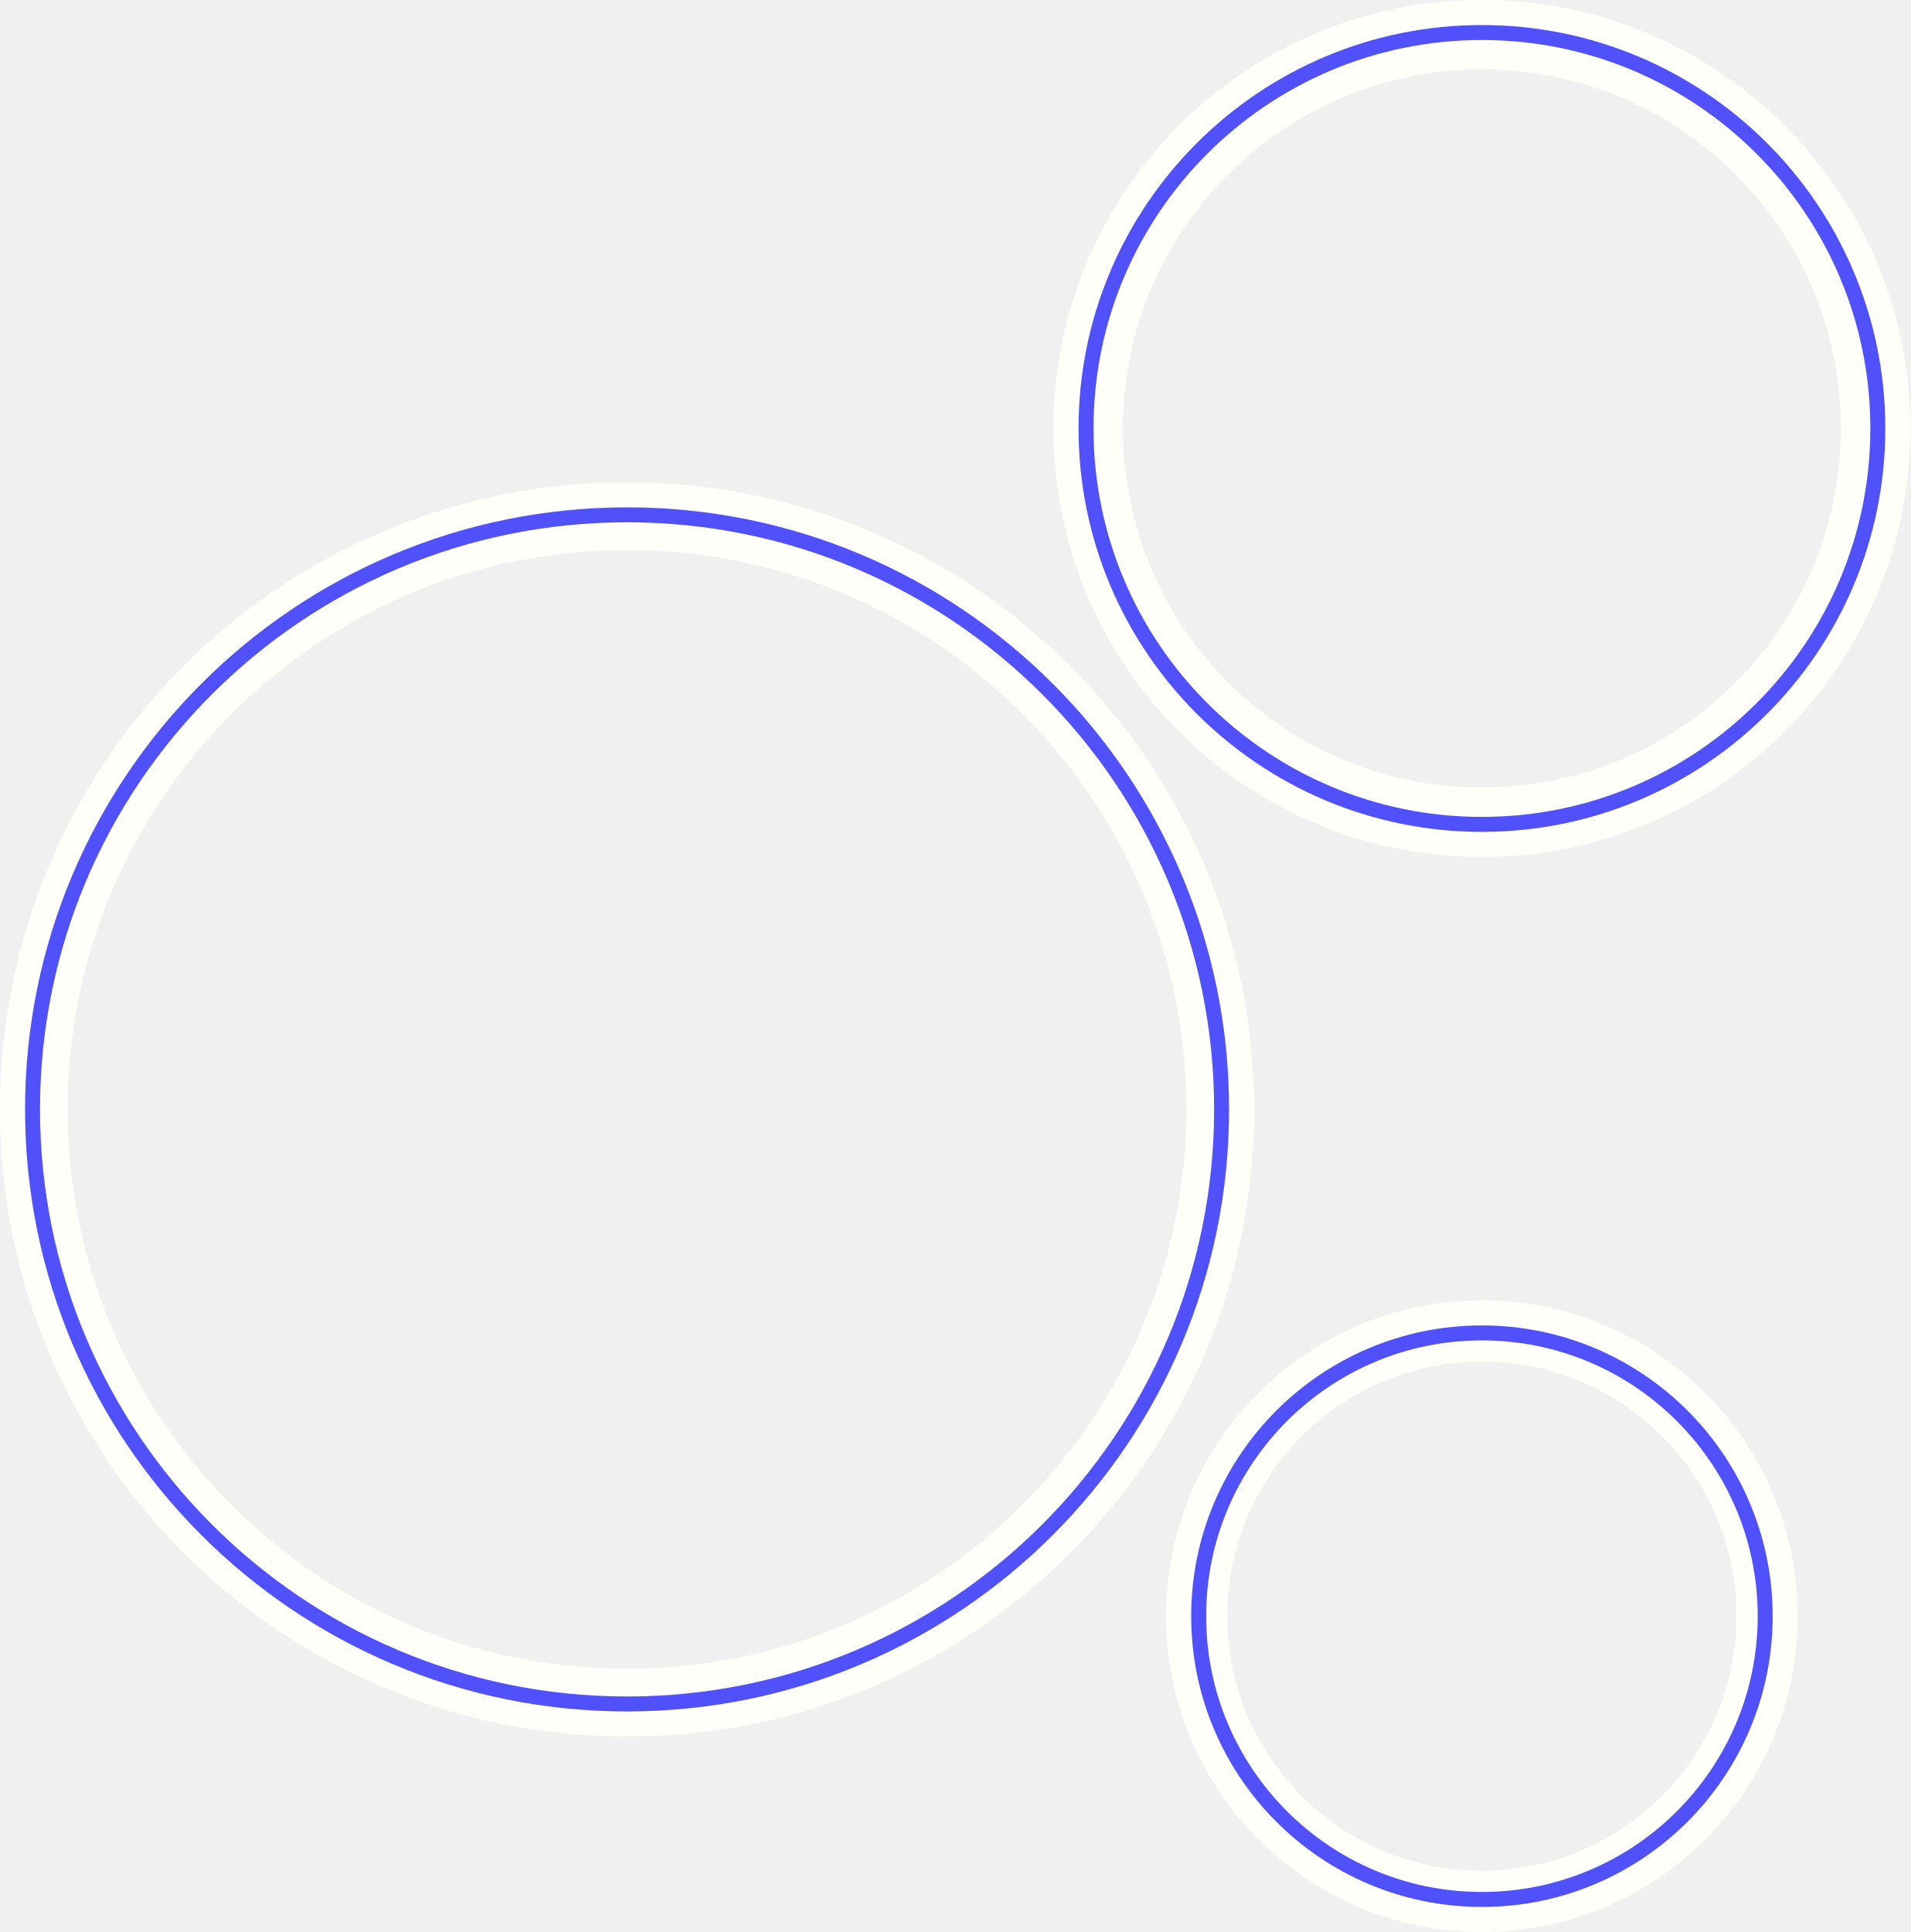
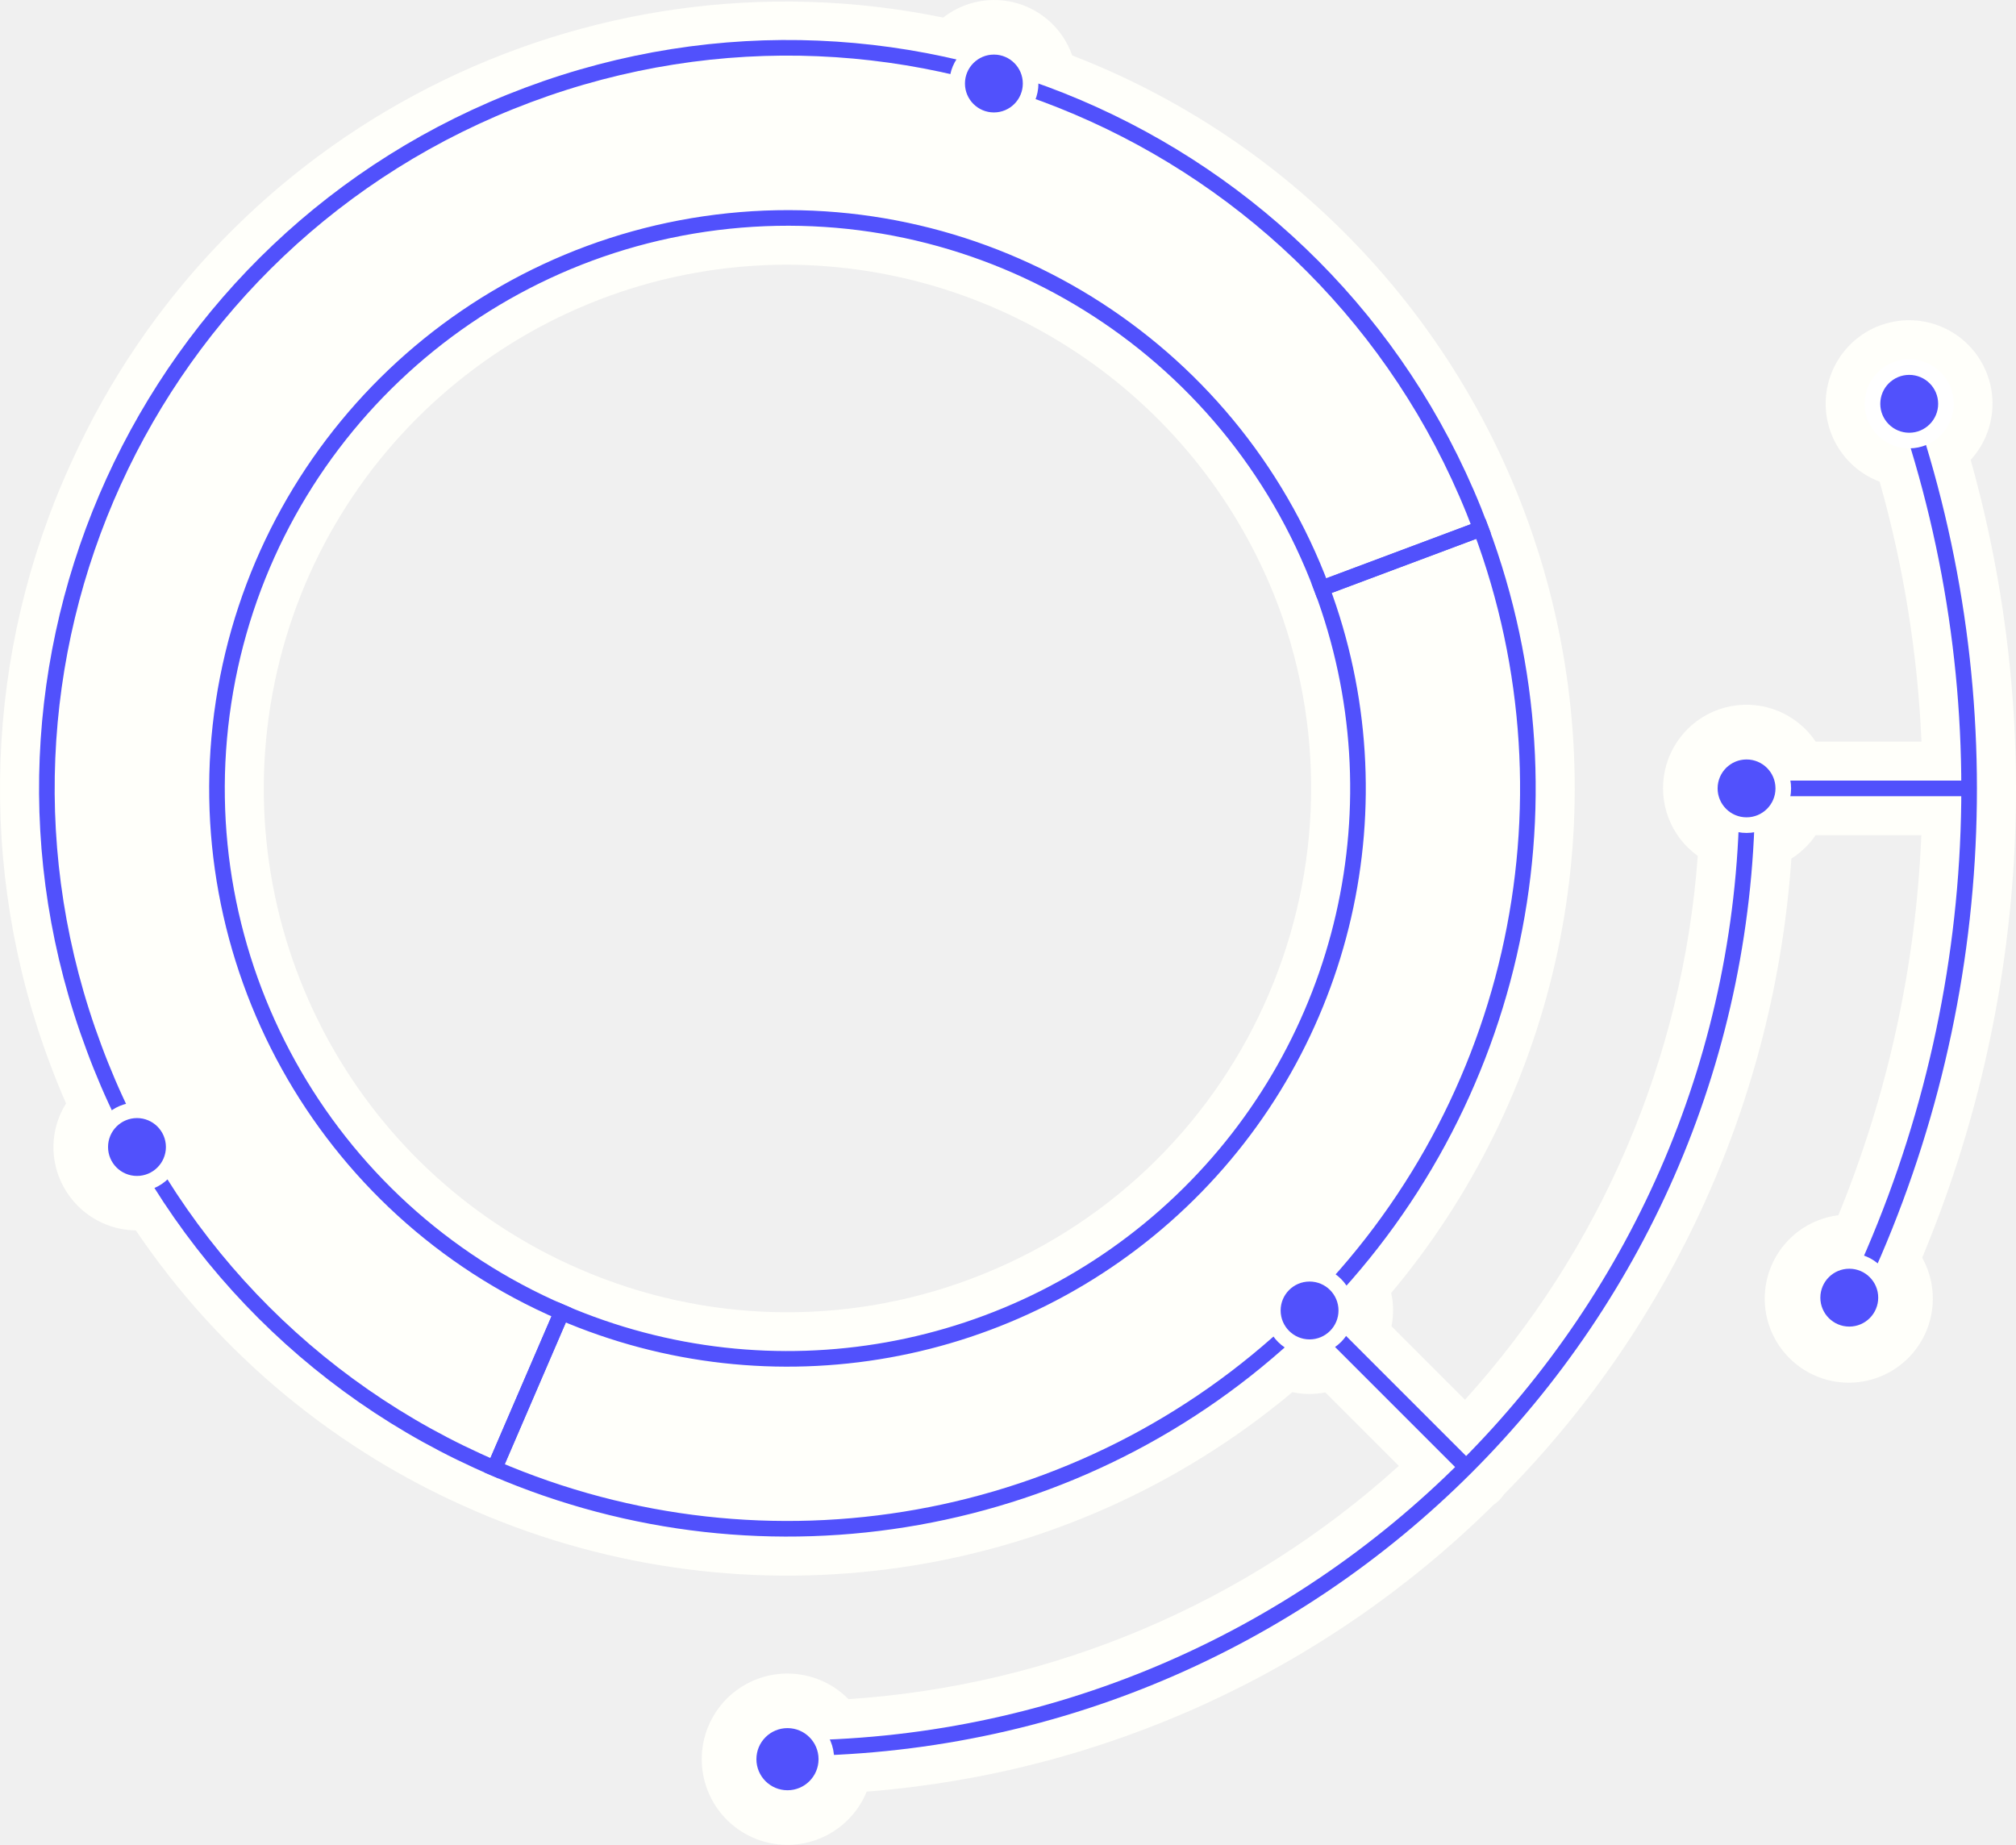
- <svg xmlns="http://www.w3.org/2000/svg" id="Layer_1" data-name="Layer 1" viewBox="0 0 127.616 129.053">
-   <g id="nebbia">
+ <svg xmlns="http://www.w3.org/2000/svg" id="Layer_1" data-name="Layer 1" viewBox="0 0 129.122 118.163">
+   <g id="luoghi">
    <g>
      <g>
-         <path d="M98.995.001a28.62,28.62,0,1,0,28.621,28.62A28.652,28.652,0,0,0,98.995.001m0,52.604a23.985,23.985,0,1,1,23.984-23.984,23.984,23.984,0,0,1-23.984,23.984" fill="#fffffa" />
-         <path d="M41.89,32.215a41.89,41.89,0,1,0,41.888,41.89,41.938,41.938,0,0,0-41.888-41.89m0,79.259a37.369,37.369,0,1,1,37.368-37.369,37.413,37.413,0,0,1-37.368,37.369" fill="#fffffa" />
-         <circle cx="41.889" cy="74.105" r="39.716" fill="none" stroke="#5151fc" stroke-miterlimit="10" />
-         <path d="M98.995,86.861a21.096,21.096,0,1,0,21.096,21.096,21.12,21.12,0,0,0-21.096-21.096m0,38.104a17.009,17.009,0,1,1,17.009-17.008,17.028,17.028,0,0,1-17.009,17.008" fill="#fffffa" />
-         <circle cx="98.996" cy="107.957" r="18.922" fill="none" stroke="#5151fc" stroke-miterlimit="10" />
-         <path d="M72.549,28.62a26.447,26.447,0,1,1,26.446,26.447A26.446,26.446,0,0,1,72.549,28.62Z" fill="none" stroke="#5151fc" stroke-miterlimit="10" />
+         <path d="M126.218,29.457a5.342,5.342,0,1,0-5.829,1.394,72.706,72.706,0,0,1,2.679,16.649h-6.777a5.343,5.343,0,1,0-7.551,7.321,58.252,58.252,0,0,1-14.91,34.833l-4.707-4.707a5.134,5.134,0,0,0-.02-2.131,50.32,50.32,0,0,0-20.43-79.264,5.293,5.293,0,0,0-8.262-2.426,50.234,50.234,0,0,0-55.844,28.494,50.077,50.077,0,0,0-1.348,38.558q.474,1.268,1.012,2.496a5.293,5.293,0,0,0-.809,2.793,5.351,5.351,0,0,0,5.279,5.341,49.996,49.996,0,0,0,21.76,17.98c.009.004.015.009.024.013a50.374,50.374,0,0,0,52.289-7.632,5.404,5.404,0,0,0,1.101.116,5.328,5.328,0,0,0,1.009-.102l4.708,4.708a58.251,58.251,0,0,1-35.248,14.94,5.486,5.486,0,1,0,1.166,5.923,64.272,64.272,0,0,0,40.149-18.367,2.864,2.864,0,0,0,.366-.299,3.012,3.012,0,0,0,.312-.38,64.269,64.269,0,0,0,18.399-40.714,5.395,5.395,0,0,0,1.555-1.5h6.768a72.193,72.193,0,0,1-5.313,24.342,5.383,5.383,0,1,0,5.367,2.72,77.979,77.979,0,0,0,3.105-51.099m-64.017,52.449a33.367,33.367,0,0,1-25.033-.604l-.004-.001a33.544,33.544,0,0,1,13.233-64.348,33.722,33.722,0,0,1,31.451,21.781l.006.012a33.578,33.578,0,0,1-19.653,43.16" fill="#fffffa" />
+         <path d="M6.026,67.127a47.422,47.422,0,1,1,88.821-33.261l-10.193,3.817a36.538,36.538,0,1,0-48.677,46.37l-4.307,9.991A47.013,47.013,0,0,1,6.026,67.127Z" fill="none" stroke="#5151fc" stroke-miterlimit="10" />
+         <path d="M31.672,94.047l4.305-9.995a36.541,36.541,0,0,0,48.68-46.37l10.189-3.815a47.421,47.421,0,0,1-63.174,60.18Z" fill="none" stroke="#5151fc" stroke-miterlimit="10" />
+         <path d="M121.979,25.864a75.43,75.43,0,0,1-3.535,57.801" fill="none" stroke="#5151fc" stroke-miterlimit="10" />
+         <line x1="83.876" y1="83.936" x2="93.907" y2="93.968" fill="none" stroke="#5151fc" stroke-miterlimit="10" />
+         <path d="M126.099,50.497h-14.186a61.478,61.478,0,0,1-61.475,61.477" fill="none" stroke="#5151fc" stroke-miterlimit="10" />
+         <path d="M81.523,83.936a2.353,2.353,0,1,1,2.353,2.353,2.353,2.353,0,0,1-2.353-2.353" fill="#5151fc" />
+         <path d="M81.523,83.936a2.353,2.353,0,1,1,2.353,2.353A2.353,2.353,0,0,1,81.523,83.936Z" fill="none" stroke="#fffffa" stroke-miterlimit="10" />
+         <path d="M109.511,50.497a2.353,2.353,0,1,1,2.353,2.353,2.353,2.353,0,0,1-2.353-2.353" fill="#5151fc" />
+         <path d="M109.511,50.497a2.353,2.353,0,1,1,2.353,2.353A2.353,2.353,0,0,1,109.511,50.497Z" fill="none" stroke="#fffffa" stroke-miterlimit="10" />
+         <path d="M47.947,112.675a2.49,2.49,0,1,1,2.491,2.491,2.49,2.49,0,0,1-2.491-2.491" fill="#5151fc" />
+         <path d="M47.947,112.675a2.49,2.49,0,1,1,2.491,2.491A2.49,2.49,0,0,1,47.947,112.675Z" fill="none" stroke="#fffffa" stroke-miterlimit="10" />
+         <path d="M116.091,83.115a2.353,2.353,0,1,1,2.353,2.353,2.354,2.354,0,0,1-2.353-2.353" fill="#5151fc" />
+         <path d="M116.091,83.115a2.353,2.353,0,1,1,2.353,2.353A2.354,2.354,0,0,1,116.091,83.115Z" fill="none" stroke="#fffffa" stroke-miterlimit="10" />
+         <path d="M119.93,25.864a2.353,2.353,0,1,1,2.353,2.353,2.354,2.354,0,0,1-2.353-2.353" fill="#5151fc" />
+         <path d="M119.93,25.864a2.353,2.353,0,1,1,2.353,2.353A2.354,2.354,0,0,1,119.93,25.864Z" fill="none" stroke="#fff" stroke-miterlimit="10" />
+         <path d="M61.304,5.349a2.353,2.353,0,1,1,2.353,2.353,2.354,2.354,0,0,1-2.353-2.353" fill="#5151fc" />
+         <path d="M61.304,5.349a2.353,2.353,0,1,1,2.353,2.353A2.354,2.354,0,0,1,61.304,5.349Z" fill="none" stroke="#fffffa" stroke-miterlimit="10" />
+         <path d="M6.42,73.466a2.353,2.353,0,1,1,2.353,2.353,2.353,2.353,0,0,1-2.353-2.353" fill="#5151fc" />
+         <path d="M6.42,73.466a2.353,2.353,0,1,1,2.353,2.353A2.353,2.353,0,0,1,6.42,73.466Z" fill="none" stroke="#fffffa" stroke-miterlimit="10" />
      </g>
    </g>
  </g>
</svg>
